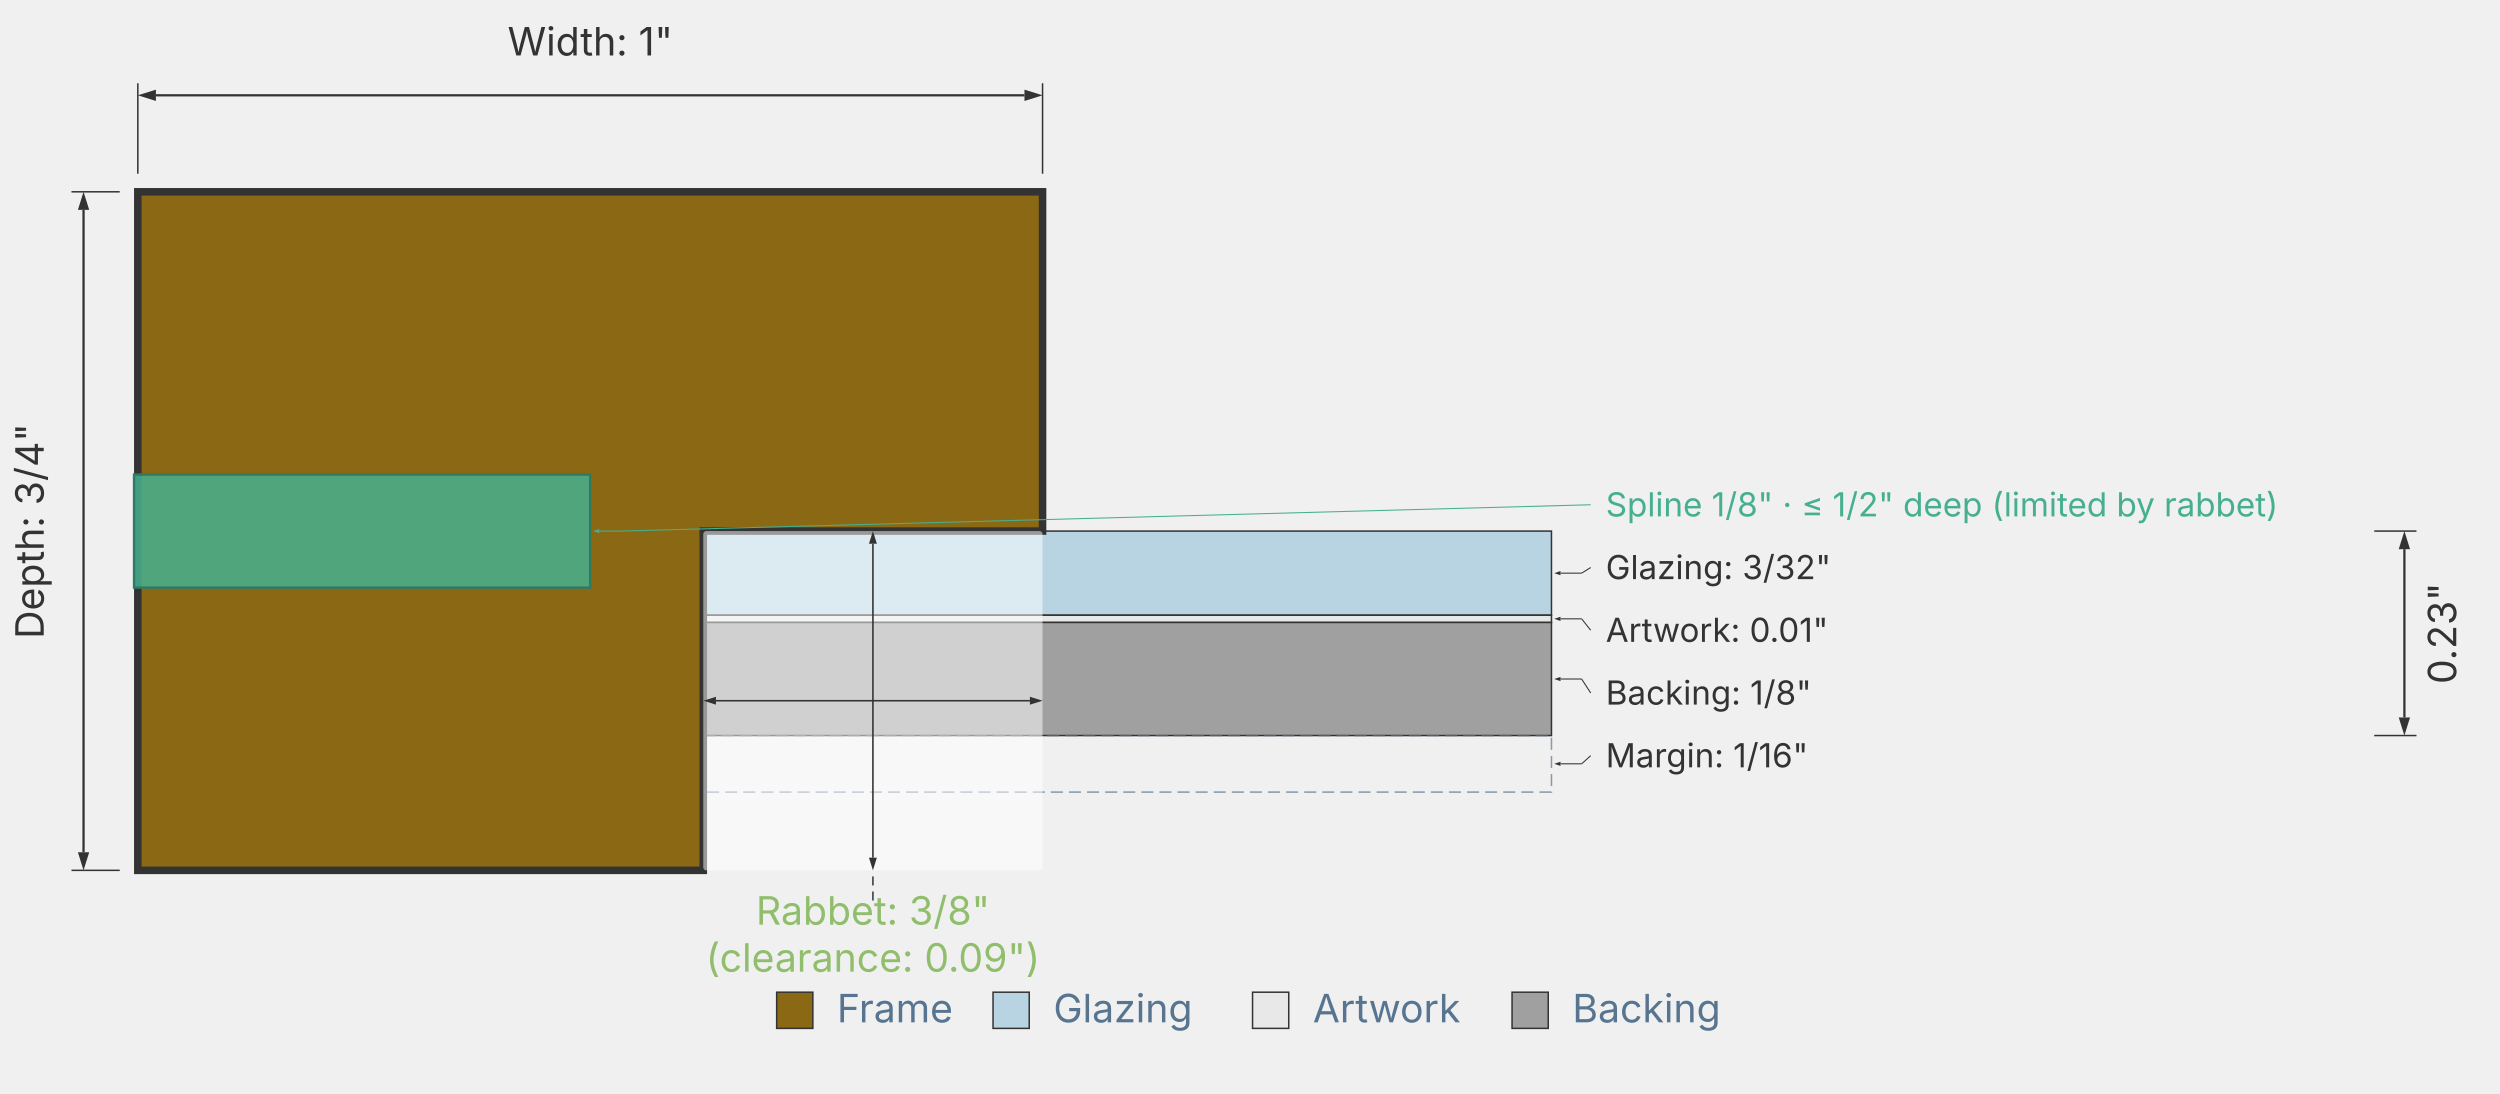
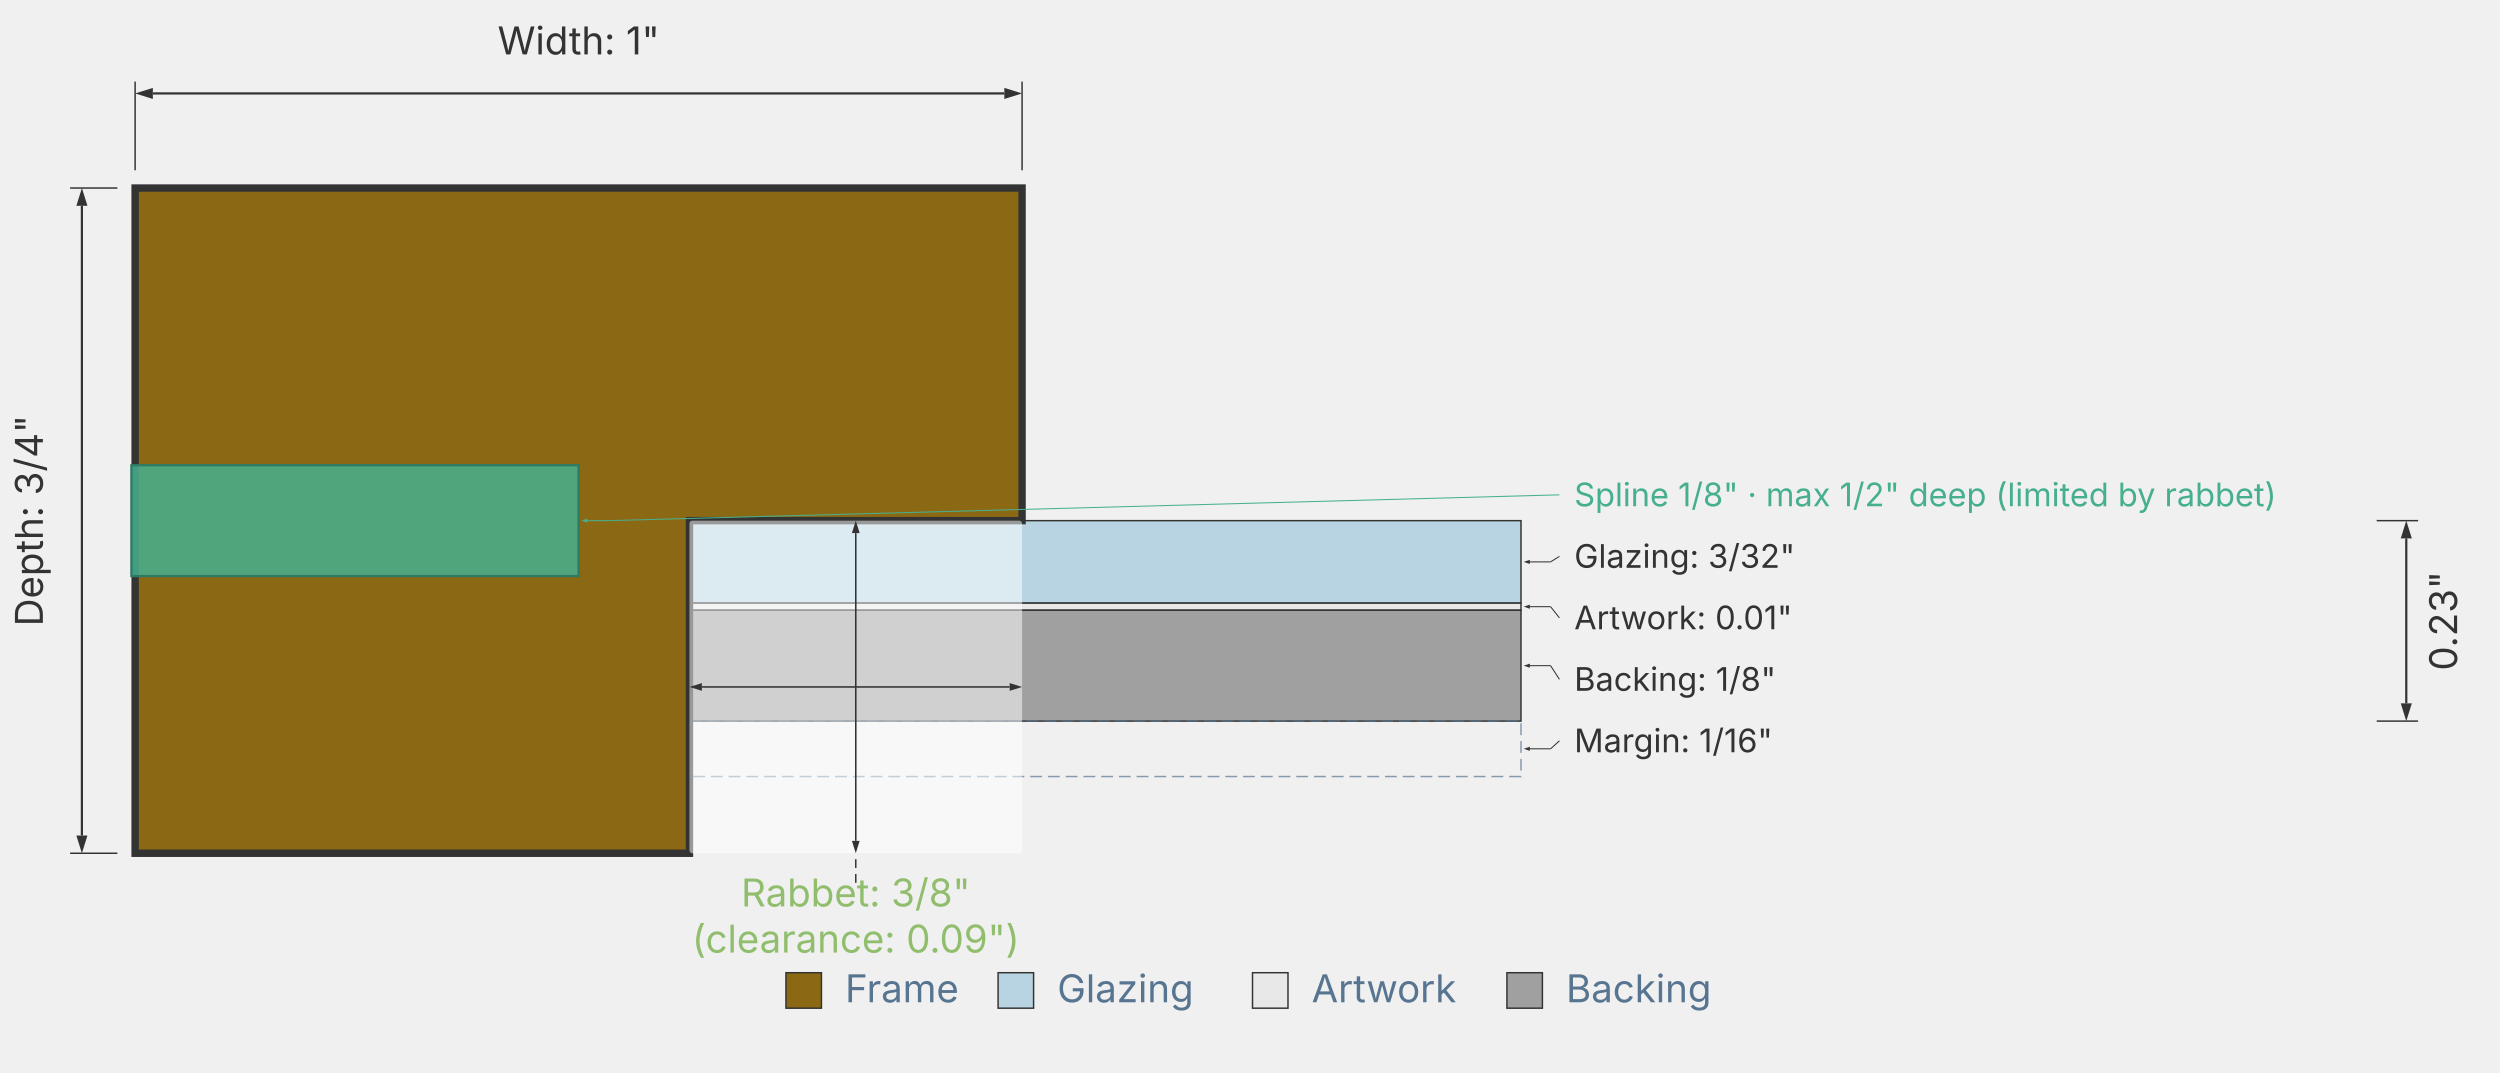
- <svg xmlns="http://www.w3.org/2000/svg" viewBox="-14.48 110.70 828.97 362.60">
-   <g id="section-content" transform="translate(-77.84, 0)">
+ <svg xmlns="http://www.w3.org/2000/svg" viewBox="-22.79 110.70 845.58 362.60">
+   <g id="section-content" transform="translate(-86.15, 0)">
    <g id="section-geometry">
      <rect x="296.56" y="286.80" width="281.25" height="27.90" stroke="#333333" stroke-width="0.5" fill="#B8D4E3" />
      <rect x="296.56" y="314.70" width="281.25" height="2.40" stroke="#333333" stroke-width="0.5" fill="#E8E8E8" />
      <rect x="296.56" y="317.10" width="281.25" height="37.50" stroke="#333333" stroke-width="0.5" fill="#A0A0A0" />
      <rect x="296.56" y="354.60" width="281.25" height="18.75" stroke="#577590" stroke-width="0.5" stroke-dasharray="4,2" fill="none" opacity="0.7" />
      <polygon points="109.06,174.30 409.06,174.30 409.06,286.80 296.56,286.80 296.56,399.30 109.06,399.30" stroke="#333333" stroke-width="2.5" fill="#8B6914" />
      <g id="spline-slots">
        <rect x="107.81" y="268.05" width="151.25" height="37.50" fill="#46af8f" fill-opacity="0.85" stroke="#2e7a63" stroke-width="0.8" />
      </g>
    </g>
    <g id="section-dimensions">
      <line x1="103.06" y1="174.30" x2="87.06" y2="174.30" stroke="#333333" stroke-width="0.5" />
      <line x1="103.06" y1="399.30" x2="87.06" y2="399.30" stroke="#333333" stroke-width="0.5" />
      <polygon points="91.06,174.30 89.19,180.30 92.94,180.30" fill="#333333" data-arrow="true" />
      <line x1="91.06" y1="180.30" x2="91.06" y2="393.30" stroke="#333333" stroke-width="0.75" />
      <polygon points="91.06,399.30 92.94,393.30 89.19,393.30" fill="#333333" data-arrow="true" />
      <text x="77.86" y="286.80" fill="#333333" font-family="Inter, system-ui, -apple-system, sans-serif" font-size="13px" text-anchor="middle" transform="rotate(-90 77.86 286.80)">Depth: 3/4"</text>
      <line x1="109.06" y1="168.30" x2="109.06" y2="138.30" stroke="#333333" stroke-width="0.5" />
      <line x1="409.06" y1="168.30" x2="409.06" y2="138.30" stroke="#333333" stroke-width="0.5" />
      <polygon points="109.06,142.30 115.06,144.18 115.06,140.43" fill="#333333" data-arrow="true" />
      <line x1="115.06" y1="142.30" x2="403.06" y2="142.30" stroke="#333333" stroke-width="0.75" />
      <polygon points="409.06,142.30 403.06,140.43 403.06,144.18" fill="#333333" data-arrow="true" />
      <text transform="translate(259.06, 129.10)" fill="#333333" font-family="Inter, system-ui, -apple-system, sans-serif" font-size="13px" text-anchor="middle">Width: 1"</text>
      <rect x="296.56" y="286.80" width="112.50" height="112.50" fill="#FFFFFF" fill-opacity="0.5" stroke="none" rx="1" />
      <polygon points="296.56,343.05 300.76,344.36 300.76,341.74" fill="#333333" data-arrow="true" />
      <line x1="300.76" y1="343.05" x2="404.86" y2="343.05" stroke="#333333" stroke-width="0.525" />
      <polygon points="409.06,343.05 404.86,341.74 404.86,344.36" fill="#333333" data-arrow="true" />
      <polygon points="352.81,286.80 351.50,291.00 354.12,291.00" fill="#333333" data-arrow="true" />
      <line x1="352.81" y1="291.00" x2="352.81" y2="395.10" stroke="#333333" stroke-width="0.525" />
      <polygon points="352.81,399.30 354.12,395.10 351.50,395.10" fill="#333333" data-arrow="true" />
      <polygon points="259.96,286.80 262.06,287.50 262.06,286.10" fill="#46af8f" data-arrow="true" />
      <line x1="262.06" y1="286.80" x2="269.06" y2="286.80" stroke="#46af8f" stroke-width="0.35" />
      <line x1="269.06" y1="286.80" x2="590.81" y2="278.07" stroke="#46af8f" stroke-width="0.35" />
-       <text transform="translate(595.81, 281.94)" fill="#46af8f" font-family="Inter, system-ui, -apple-system, sans-serif" font-size="11.0px">Spline 1/8" · ≤ 1/2" deep (limited by rabbet)</text>
+       <text transform="translate(595.81, 281.94)" fill="#46af8f" font-family="Inter, system-ui, -apple-system, sans-serif" font-size="11.0px">Spline 1/8" · max 1/2" deep (limited by rabbet)</text>
      <polygon points="578.71,300.75 580.81,301.45 580.81,300.05" fill="#333333" data-arrow="true" />
      <line x1="580.81" y1="300.75" x2="587.81" y2="300.75" stroke="#333333" stroke-width="0.35" />
      <line x1="587.81" y1="300.75" x2="590.81" y2="298.88" stroke="#333333" stroke-width="0.35" />
      <text transform="translate(595.81, 302.74)" fill="#333333" font-family="Inter, system-ui, -apple-system, sans-serif" font-size="11.0px">Glazing: 3/32"</text>
      <polygon points="578.71,315.90 580.81,316.60 580.81,315.20" fill="#333333" data-arrow="true" />
      <line x1="580.81" y1="315.90" x2="587.81" y2="315.90" stroke="#333333" stroke-width="0.35" />
      <line x1="587.81" y1="315.90" x2="590.81" y2="319.68" stroke="#333333" stroke-width="0.35" />
      <text transform="translate(595.81, 323.54)" fill="#333333" font-family="Inter, system-ui, -apple-system, sans-serif" font-size="11.0px">Artwork: 0.01"</text>
      <polygon points="578.71,335.85 580.81,336.55 580.81,335.15" fill="#333333" data-arrow="true" />
      <line x1="580.81" y1="335.85" x2="587.81" y2="335.85" stroke="#333333" stroke-width="0.35" />
      <line x1="587.81" y1="335.85" x2="590.81" y2="340.48" stroke="#333333" stroke-width="0.35" />
      <text transform="translate(595.81, 344.34)" fill="#333333" font-family="Inter, system-ui, -apple-system, sans-serif" font-size="11.0px">Backing: 1/8"</text>
      <polygon points="578.71,363.97 580.81,364.67 580.81,363.27" fill="#333333" data-arrow="true" />
      <line x1="580.81" y1="363.97" x2="587.81" y2="363.97" stroke="#333333" stroke-width="0.35" />
      <line x1="587.81" y1="363.97" x2="590.81" y2="361.27" stroke="#333333" stroke-width="0.35" />
      <text transform="translate(595.81, 365.14)" fill="#333333" font-family="Inter, system-ui, -apple-system, sans-serif" font-size="11.0px">Margin: 1/16"</text>
-       <line x1="850.63" y1="286.80" x2="864.63" y2="286.80" stroke="#333333" stroke-width="0.5" />
-       <line x1="850.63" y1="354.60" x2="864.63" y2="354.60" stroke="#333333" stroke-width="0.5" />
-       <polygon points="860.63,286.80 858.75,292.80 862.50,292.80" fill="#333333" data-arrow="true" />
-       <line x1="860.63" y1="292.80" x2="860.63" y2="348.60" stroke="#333333" stroke-width="0.75" />
-       <polygon points="860.63,354.60 862.50,348.60 858.75,348.60" fill="#333333" data-arrow="true" />
-       <text x="877.83" y="320.70" fill="#333333" font-family="Inter, system-ui, -apple-system, sans-serif" font-size="13px" text-anchor="middle" transform="rotate(-90 877.83 320.70)">0.23"</text>
+       <line x1="867.24" y1="286.80" x2="881.24" y2="286.80" stroke="#333333" stroke-width="0.5" />
+       <line x1="867.24" y1="354.60" x2="881.24" y2="354.60" stroke="#333333" stroke-width="0.5" />
+       <polygon points="877.24,286.80 875.37,292.80 879.12,292.80" fill="#333333" data-arrow="true" />
+       <line x1="877.24" y1="292.80" x2="877.24" y2="348.60" stroke="#333333" stroke-width="0.75" />
+       <polygon points="877.24,354.60 879.12,348.60 875.37,348.60" fill="#333333" data-arrow="true" />
+       <text x="894.44" y="320.70" fill="#333333" font-family="Inter, system-ui, -apple-system, sans-serif" font-size="13px" text-anchor="middle" transform="rotate(-90 894.44 320.70)">0.23"</text>
      <line x1="352.81" y1="401.30" x2="352.81" y2="411.30" stroke="#333333" stroke-width="0.5" stroke-dasharray="3,2" />
      <text transform="translate(352.81, 417.30)" fill="#90be6d" font-family="Inter, system-ui, -apple-system, sans-serif" font-size="13px" text-anchor="middle">Rabbet: 3/8"</text>
      <text transform="translate(352.81, 432.90)" fill="#90be6d" font-family="Inter, system-ui, -apple-system, sans-serif" font-size="13px" text-anchor="middle">(clearance: 0.09")</text>
    </g>
  </g>
  <g id="legend">
    <rect x="243.05" y="439.70" width="12" height="12" fill="#8B6914" stroke="#333333" stroke-width="0.5" />
    <text transform="translate(263.05, 449.70)" fill="#577590" font-family="Inter, system-ui, -apple-system, sans-serif" font-size="13px">Frame</text>
    <rect x="314.80" y="439.70" width="12" height="12" fill="#B8D4E3" stroke="#333333" stroke-width="0.5" />
    <text transform="translate(334.80, 449.70)" fill="#577590" font-family="Inter, system-ui, -apple-system, sans-serif" font-size="13px">Glazing</text>
    <rect x="400.85" y="439.70" width="12" height="12" fill="#E8E8E8" stroke="#333333" stroke-width="0.5" />
    <text transform="translate(420.85, 449.70)" fill="#577590" font-family="Inter, system-ui, -apple-system, sans-serif" font-size="13px">Artwork</text>
    <rect x="486.90" y="439.70" width="12" height="12" fill="#A0A0A0" stroke="#333333" stroke-width="0.5" />
    <text transform="translate(506.90, 449.70)" fill="#577590" font-family="Inter, system-ui, -apple-system, sans-serif" font-size="13px">Backing</text>
  </g>
</svg>
